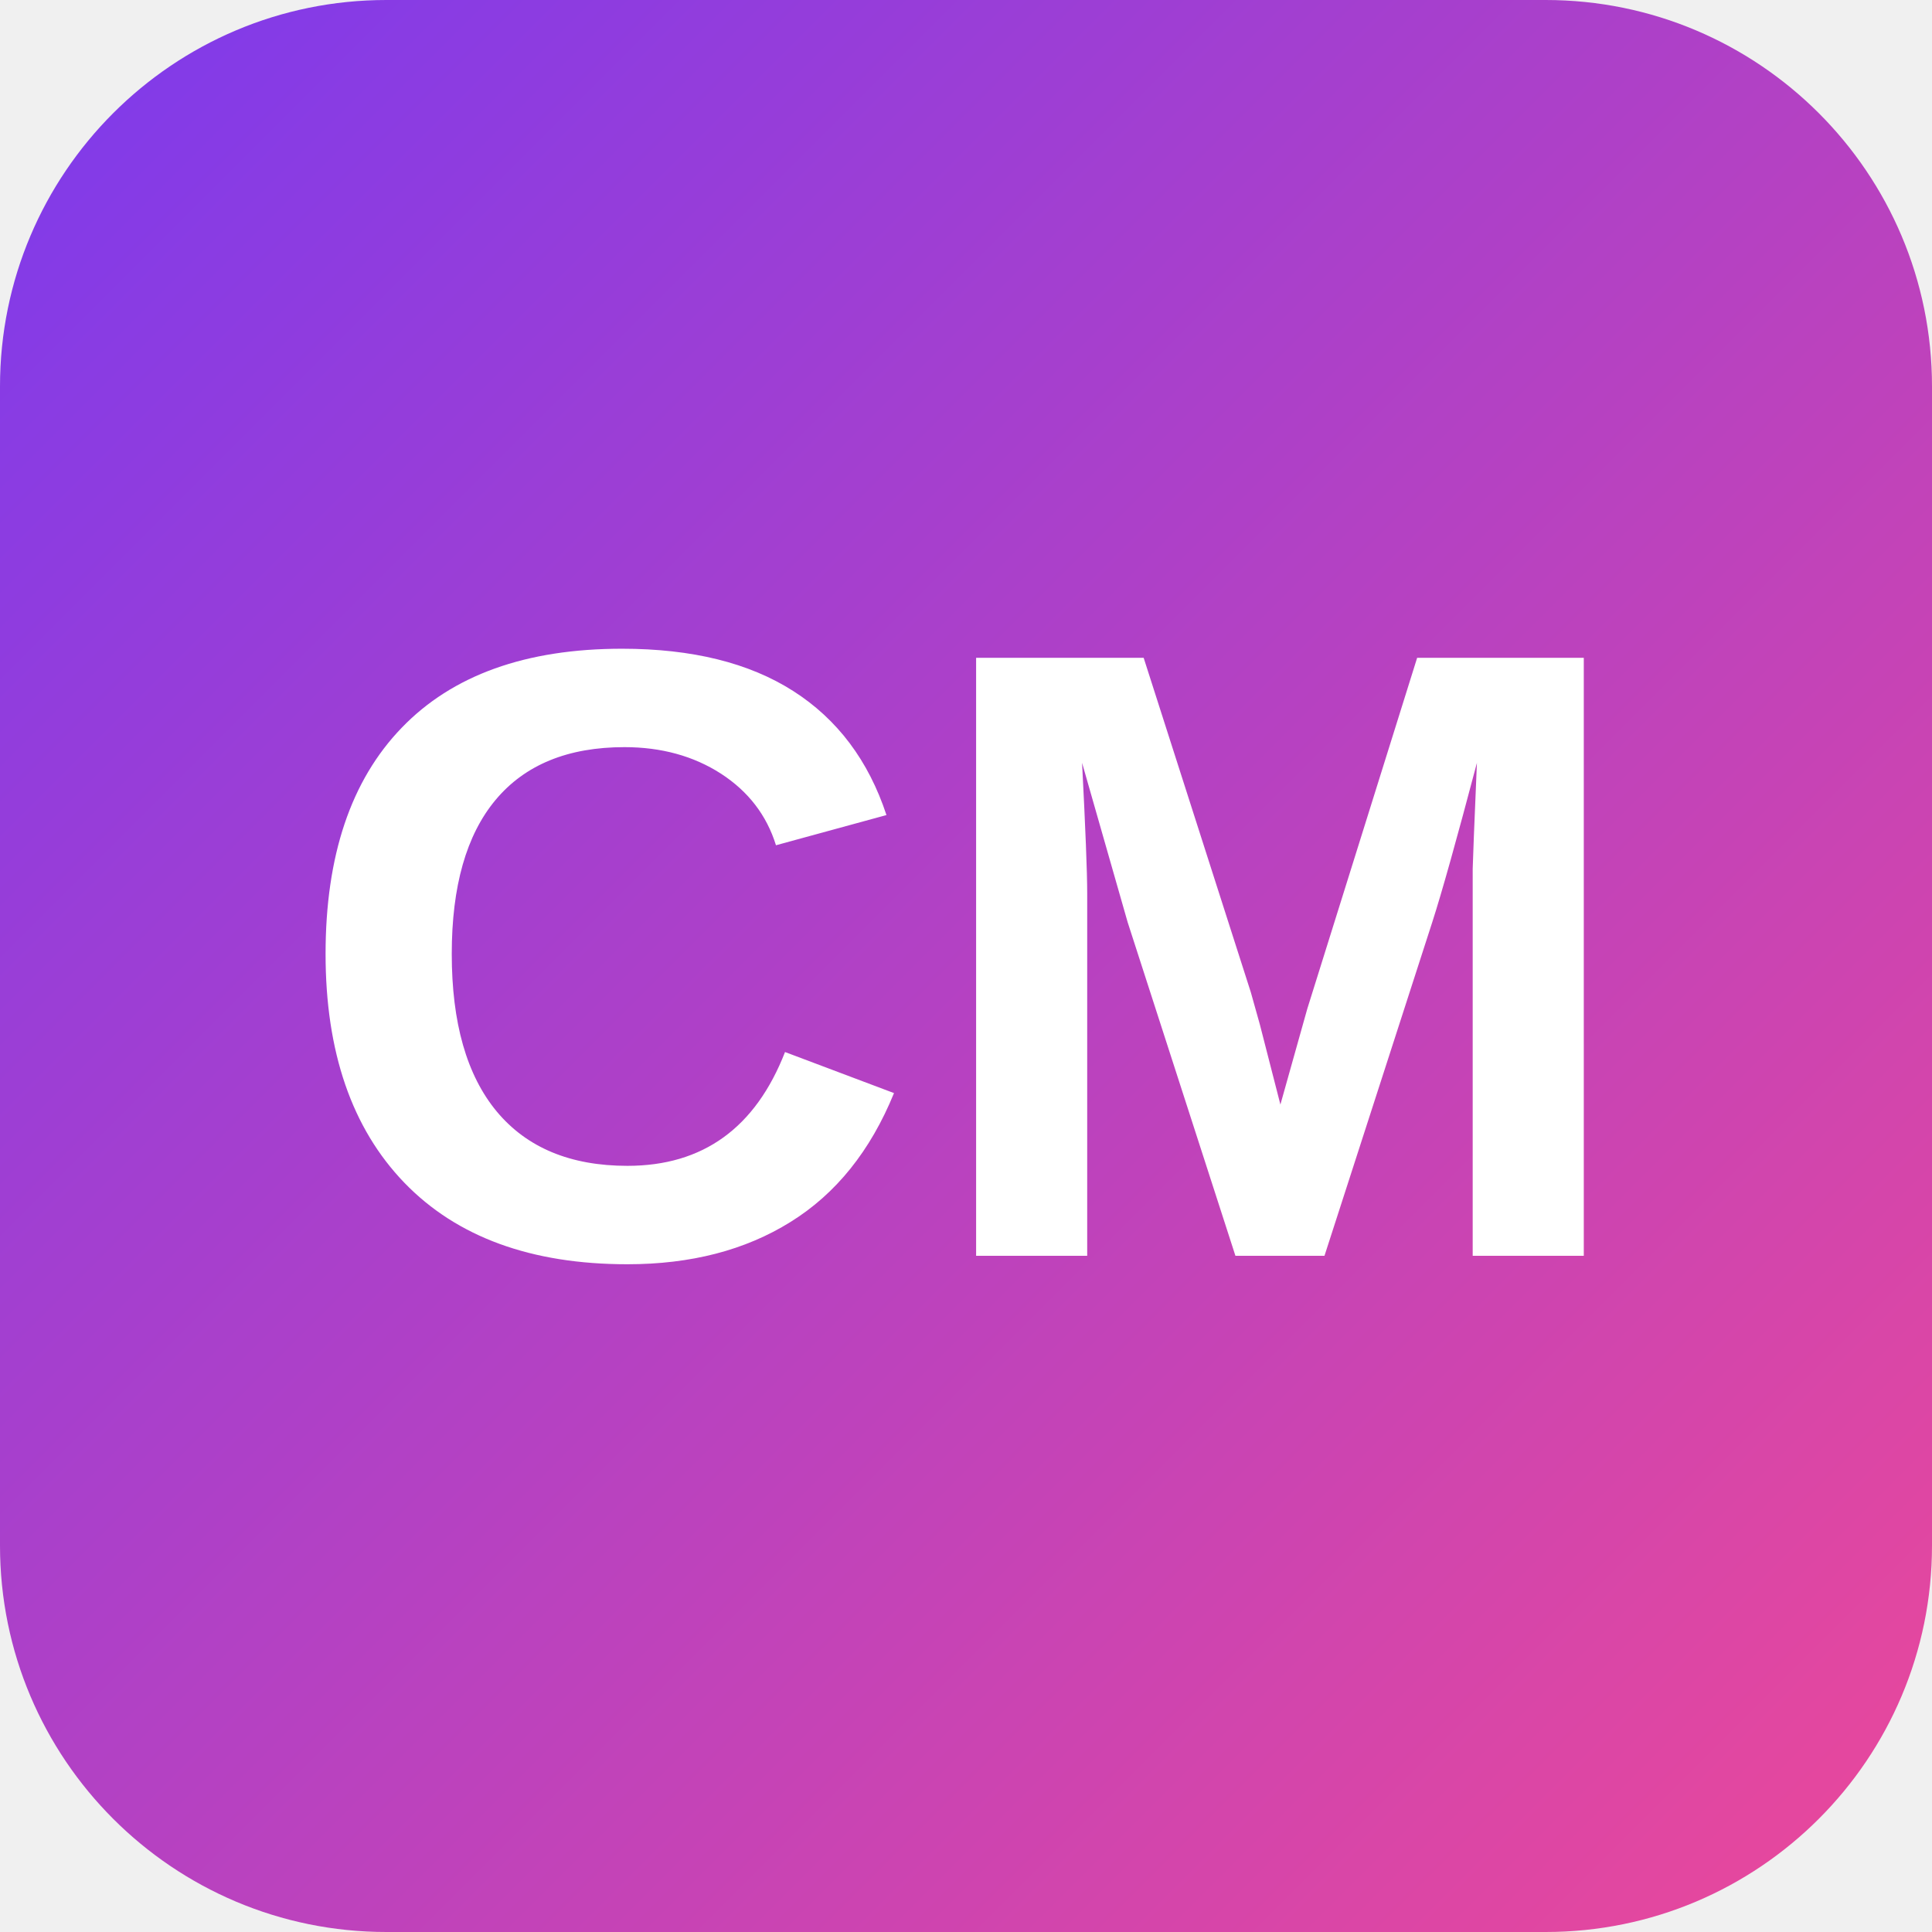
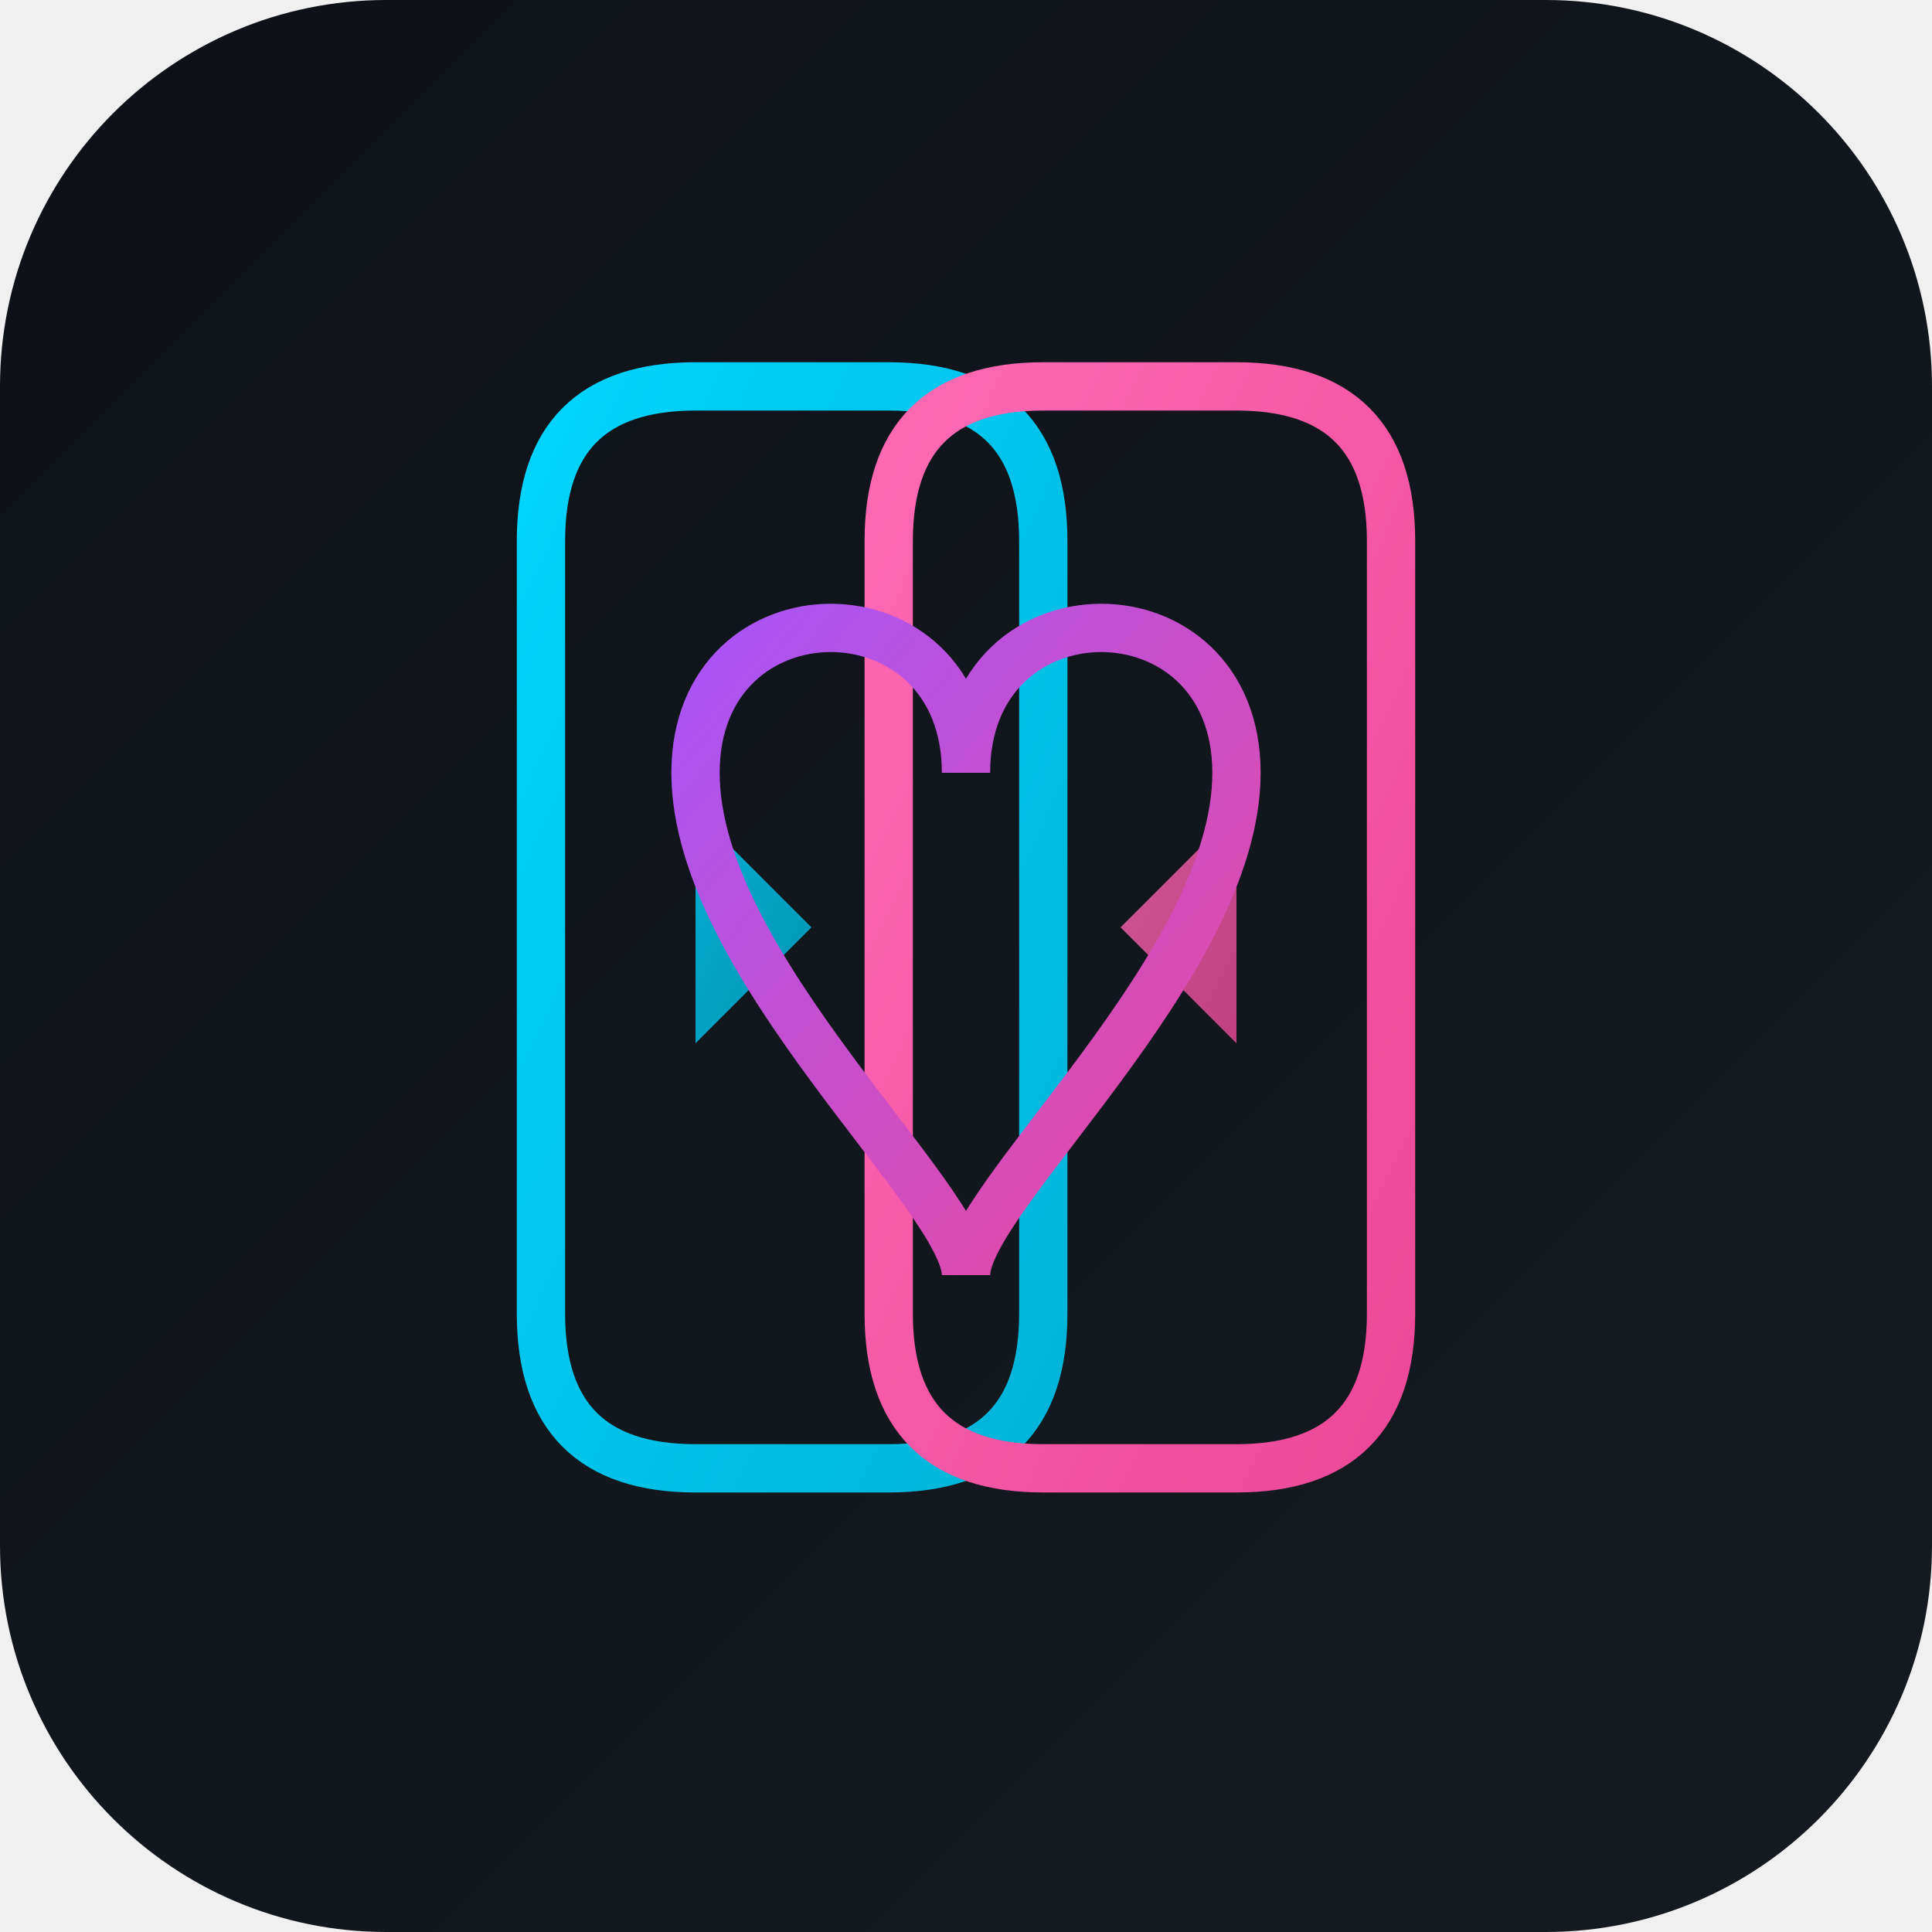
<svg xmlns="http://www.w3.org/2000/svg" viewBox="0 0 100 100">
  <defs>
-     <linearGradient id="g1" x1="0%" y1="0%" x2="100%" y2="100%">
-       <stop offset="0%" style="stop-color:#7c3aed" />
+     <linearGradient id="bg" x1="0%" y1="0%" x2="100%" y2="100%">
+       <stop offset="0%" style="stop-color:#0d1117" />
+       <stop offset="100%" style="stop-color:#161b22" />
+     </linearGradient>
+     <linearGradient id="cyan" x1="0%" y1="0%" x2="100%" y2="100%">
+       <stop offset="0%" style="stop-color:#00d4ff" />
+       <stop offset="100%" style="stop-color:#00b4d8" />
+     </linearGradient>
+     <linearGradient id="pink" x1="0%" y1="0%" x2="100%" y2="100%">
+       <stop offset="0%" style="stop-color:#ff69b4" />
+       <stop offset="100%" style="stop-color:#ec4899" />
+     </linearGradient>
+     <linearGradient id="purple" x1="0%" y1="0%" x2="100%" y2="100%">
+       <stop offset="0%" style="stop-color:#a855f7" />
      <stop offset="100%" style="stop-color:#ec4899" />
    </linearGradient>
  </defs>
-   <rect width="100" height="100" rx="20" fill="url(#g1)" />
-   <text x="50" y="65" font-family="Arial,sans-serif" font-size="45" font-weight="900" fill="white" text-anchor="middle">CM</text>
+   <rect width="100" height="100" rx="20" fill="url(#bg)" />
+   <g transform="translate(50, 48)">
+     <path d="M-22,-20 Q-22,-28 -14,-28 L-4,-28 Q4,-28 4,-20 L4,20 Q4,28 -4,28 L-14,28 Q-22,28 -22,20 Z" fill="none" stroke="url(#cyan)" stroke-width="2.5" stroke-linecap="round" />
+     <polygon points="-14,-6 -8,0 -14,6" fill="url(#cyan)" opacity="0.8" />
+     <path d="M22,-20 Q22,-28 14,-28 L4,-28 Q-4,-28 -4,-20 L-4,20 Q-4,28 4,28 L14,28 Q22,28 22,20 Z" fill="none" stroke="url(#pink)" stroke-width="2.5" stroke-linecap="round" />
+     <polygon points="14,-6 8,0 14,6" fill="url(#pink)" opacity="0.8" />
+     <path d="M0,-8 C0,-18 -14,-18 -14,-8 C-14,2 0,14 0,18 C0,14 14,2 14,-8 C14,-18 0,-18 0,-8 Z" fill="none" stroke="url(#purple)" stroke-width="2.5" stroke-linecap="round" />
+   </g>
</svg>
